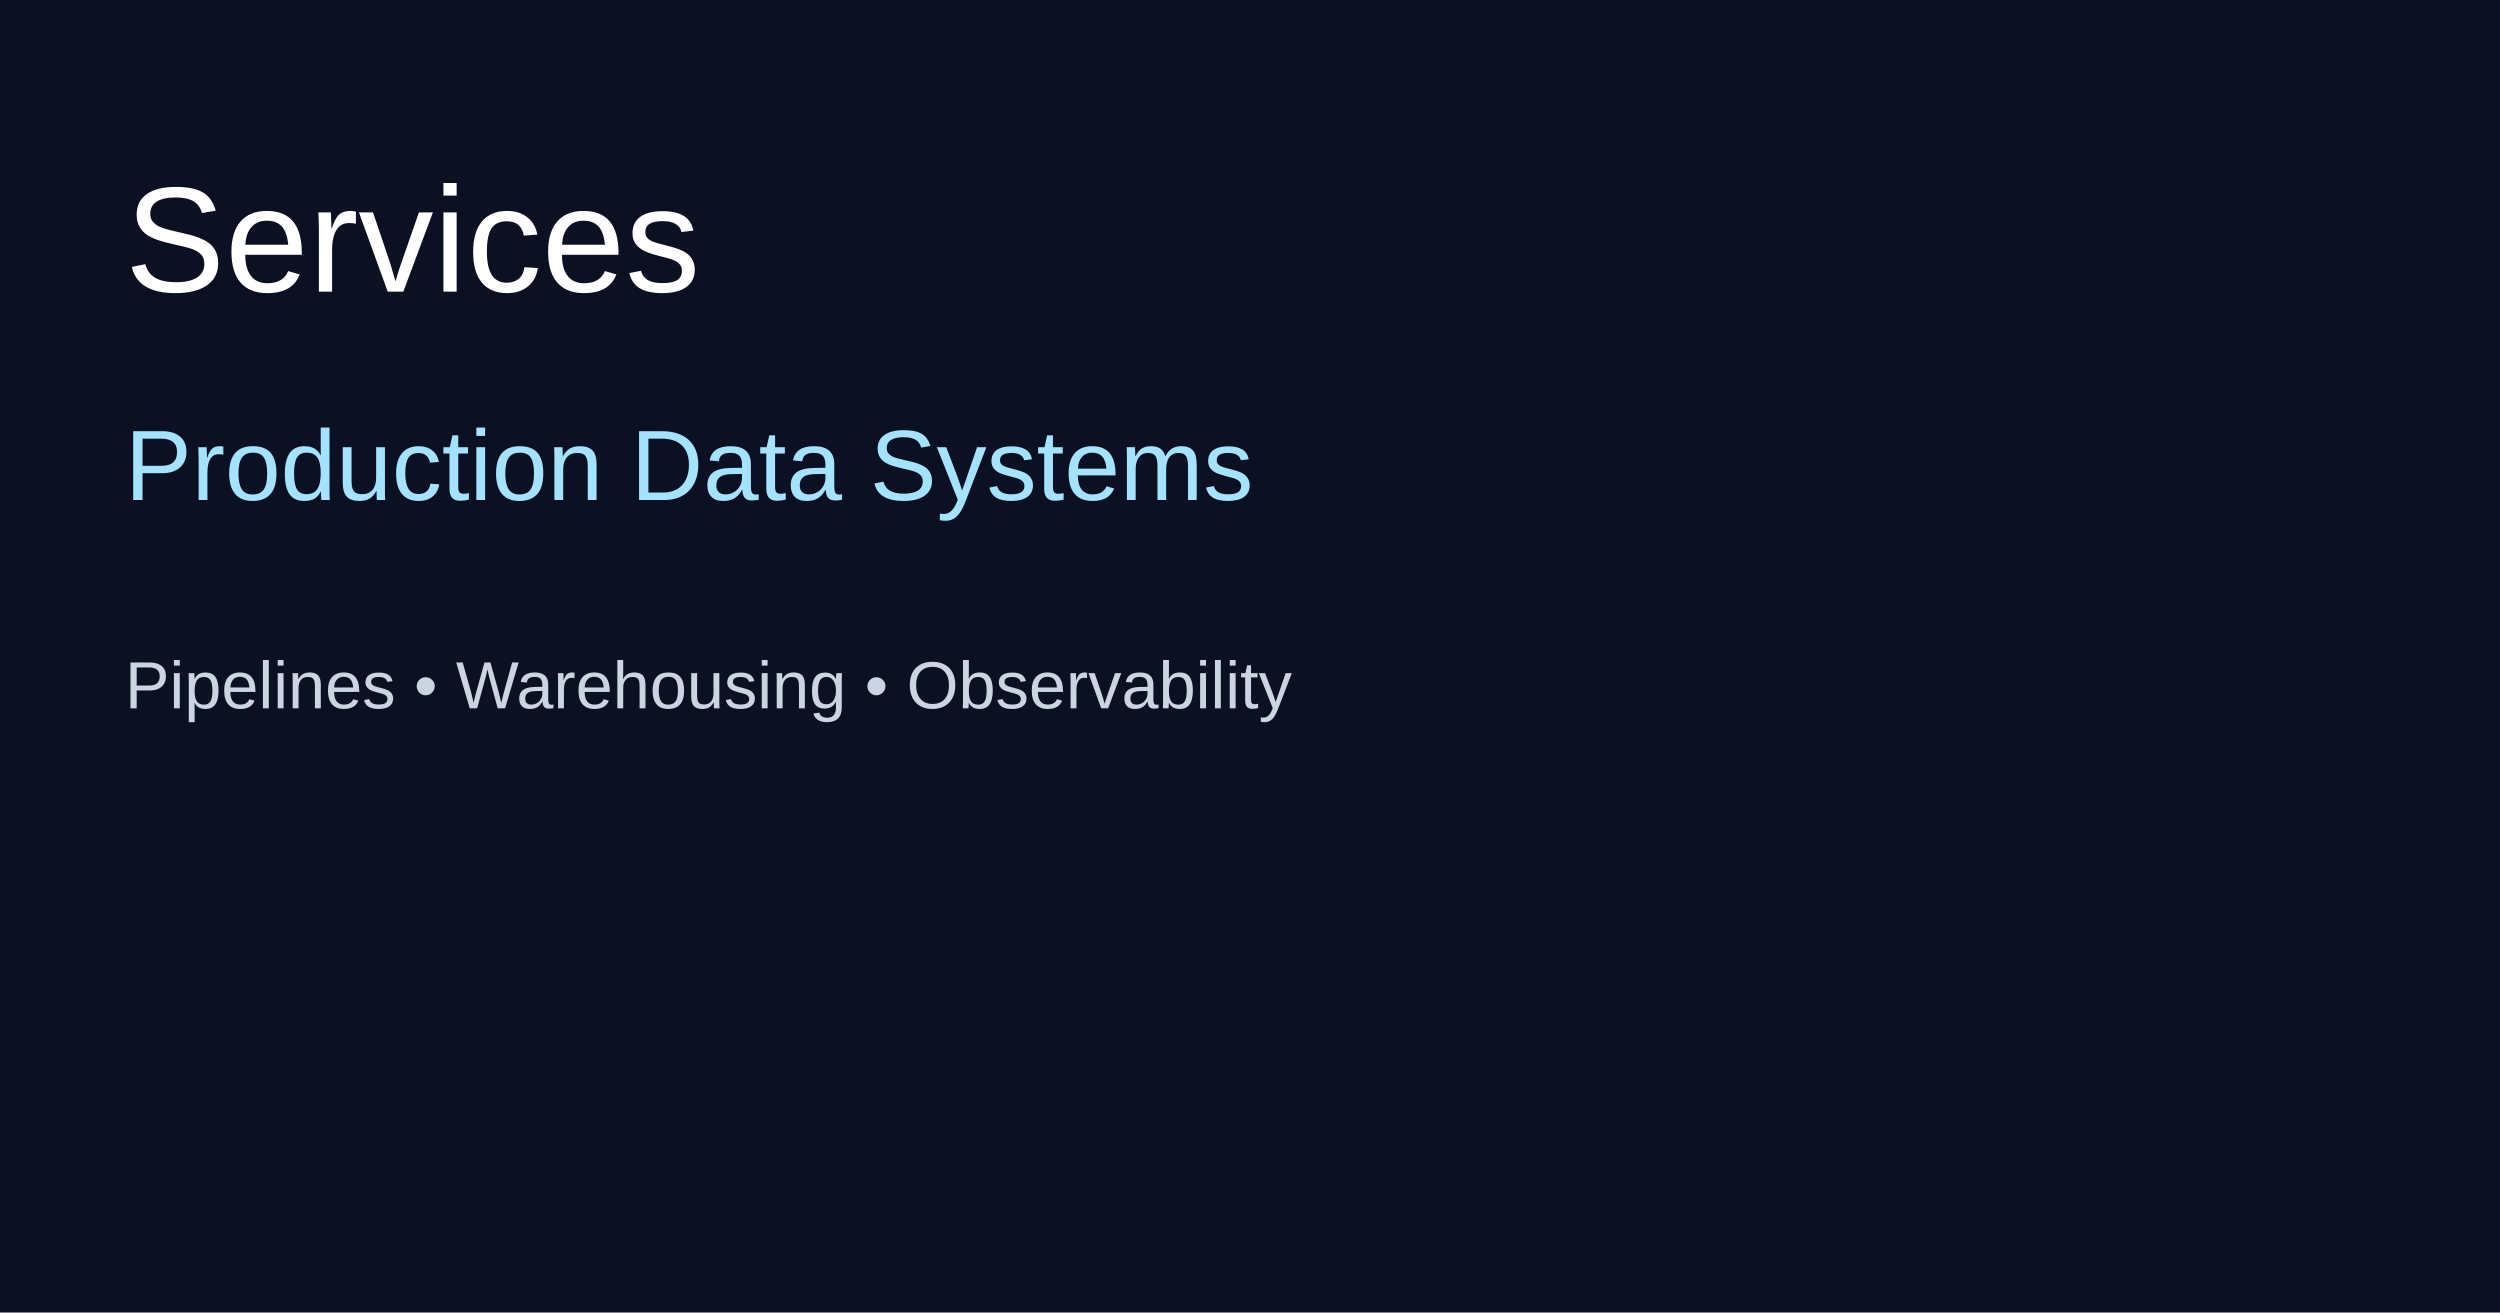
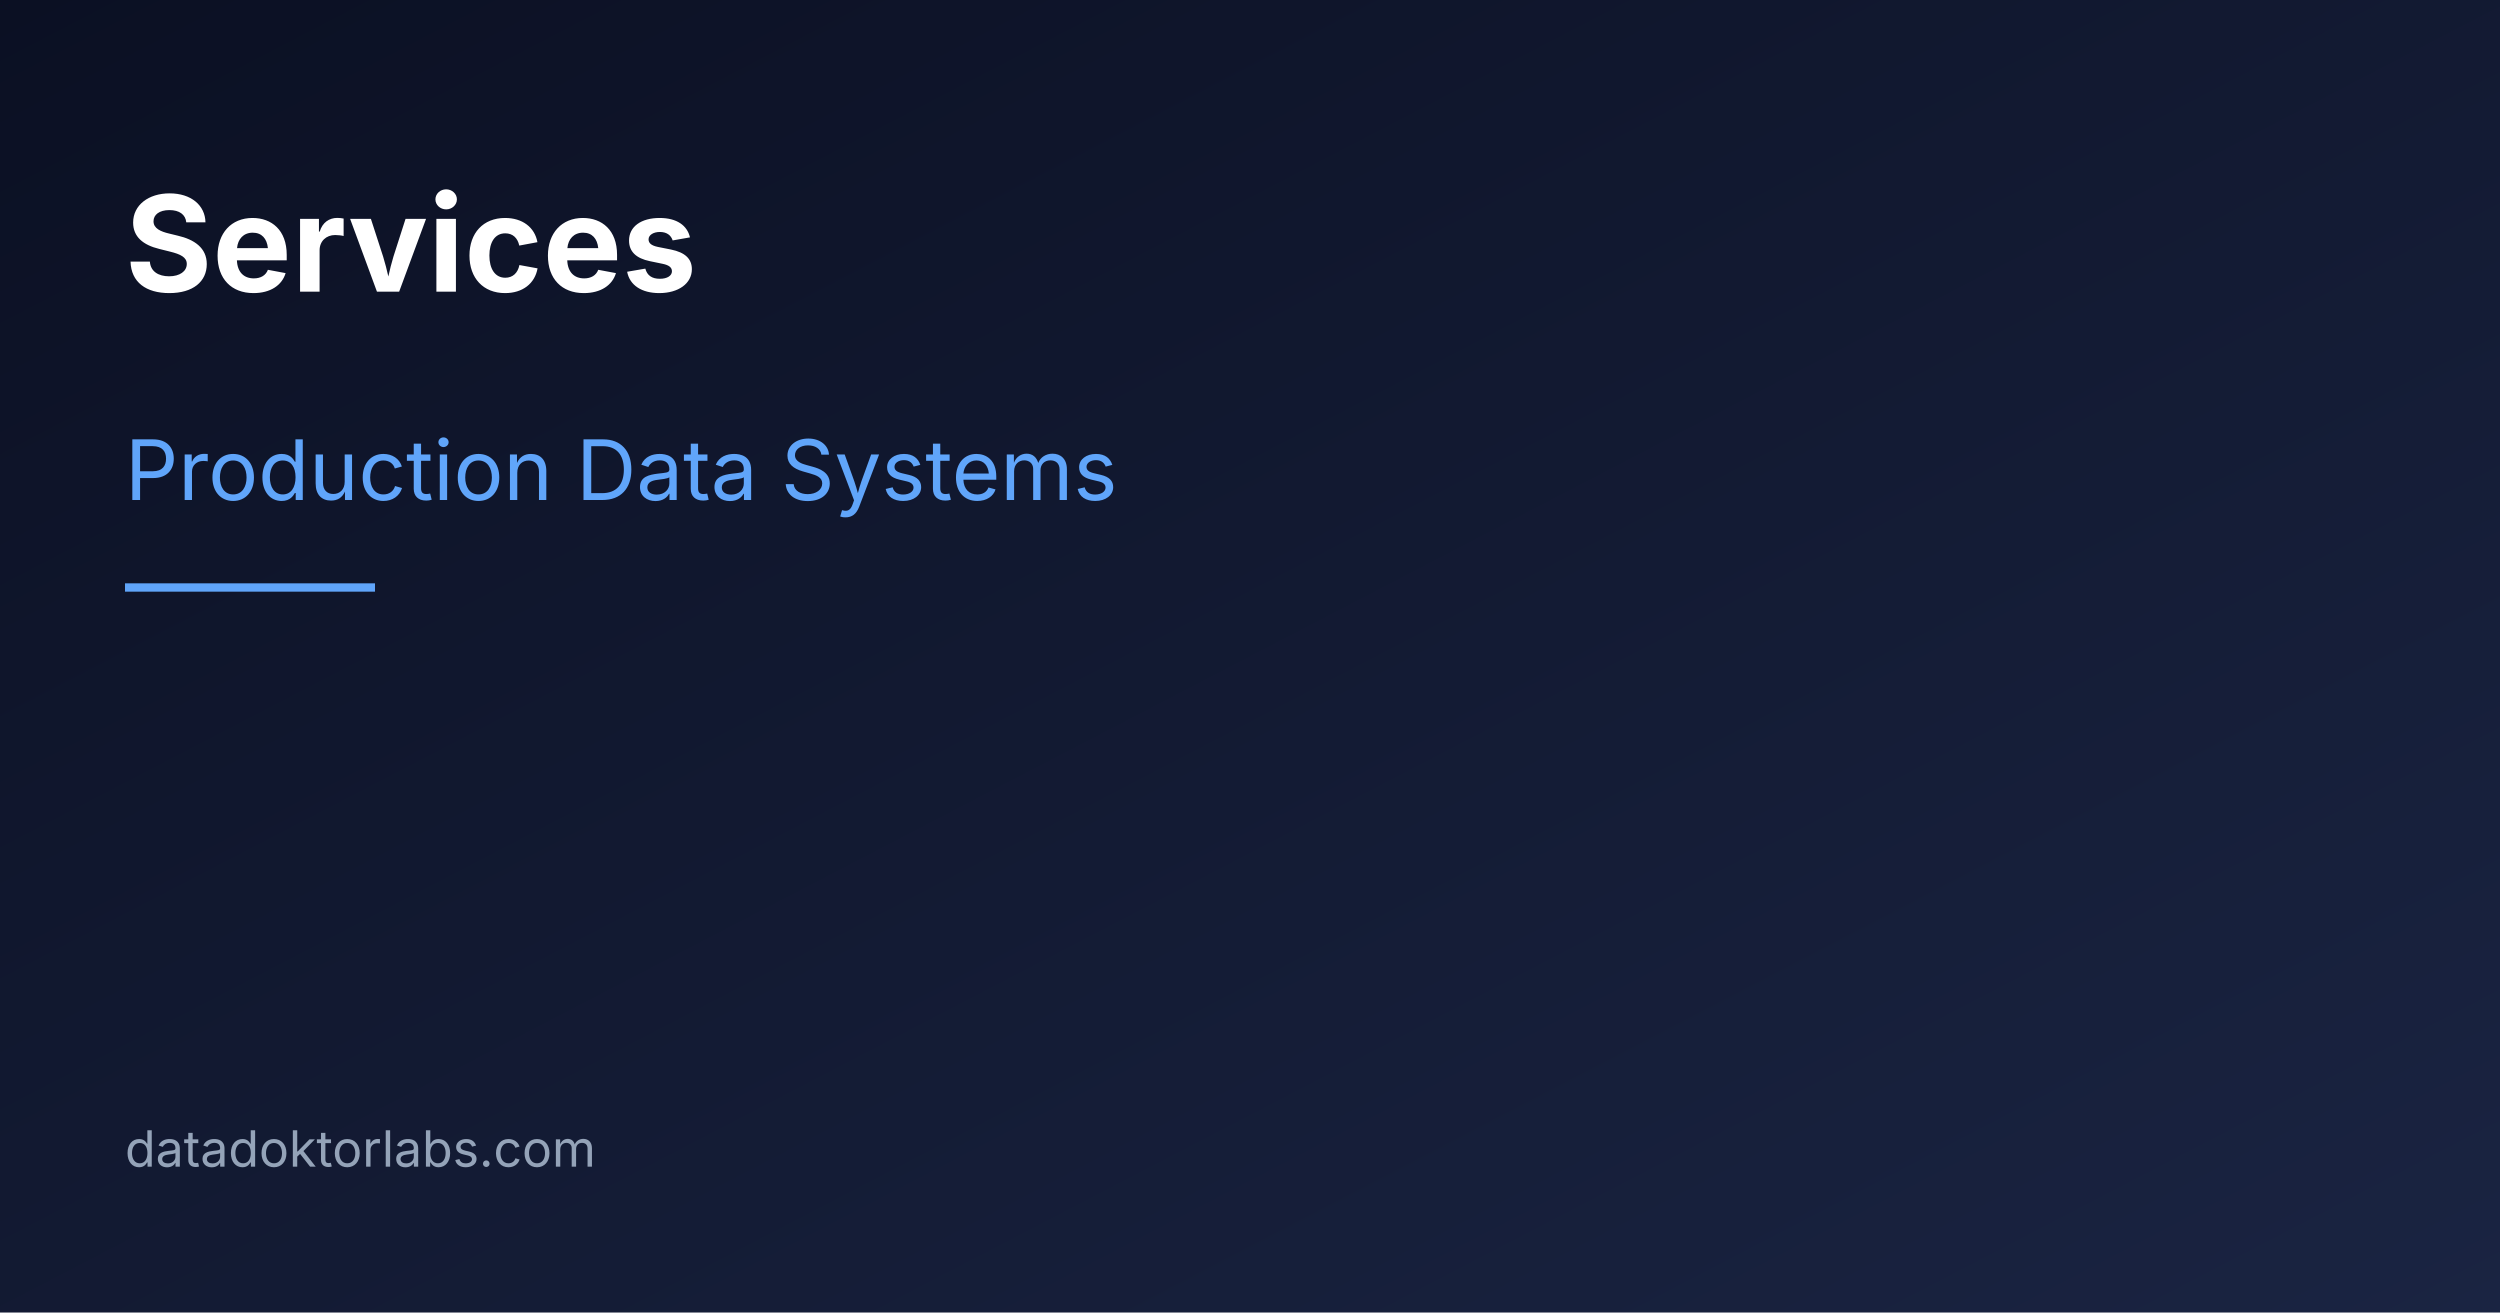
<svg xmlns="http://www.w3.org/2000/svg" width="1200" height="630" viewBox="0 0 1200 630">
-   <rect width="1200" height="630" fill="#0b1023" />
-   <text x="60" y="140" font-family="Arial,sans-serif" font-size="72" fill="#ffffff">Services</text>
-   <text x="60" y="240" font-family="Arial,sans-serif" font-size="48" fill="#a3e3ff">Production Data Systems</text>
-   <text x="60" y="340" font-family="Arial,sans-serif" font-size="32" fill="#cbd5e1">Pipelines • Warehousing • Observability</text>
+   <defs>
+     <linearGradient id="grad" x1="0%" y1="0%" x2="100%" y2="100%">
+       <stop offset="0%" style="stop-color:#0b1023;stop-opacity:1" />
+       <stop offset="100%" style="stop-color:#1a2442;stop-opacity:1" />
+     </linearGradient>
+   </defs>
+   <rect width="1200" height="630" fill="url(#grad)" />
+   <text x="60" y="140" font-family="system-ui,-apple-system,sans-serif" font-size="64" font-weight="700" fill="#ffffff">Services</text>
+   <text x="60" y="240" font-family="system-ui,-apple-system,sans-serif" font-size="40" fill="#60a5fa">Production Data Systems</text>
+   <rect x="60" y="280" width="120" height="4" fill="#60a5fa" />
+   <text x="60" y="560" font-family="system-ui,-apple-system,sans-serif" font-size="24" fill="#94a3b8">datadoktorlabs.com</text>
</svg>
